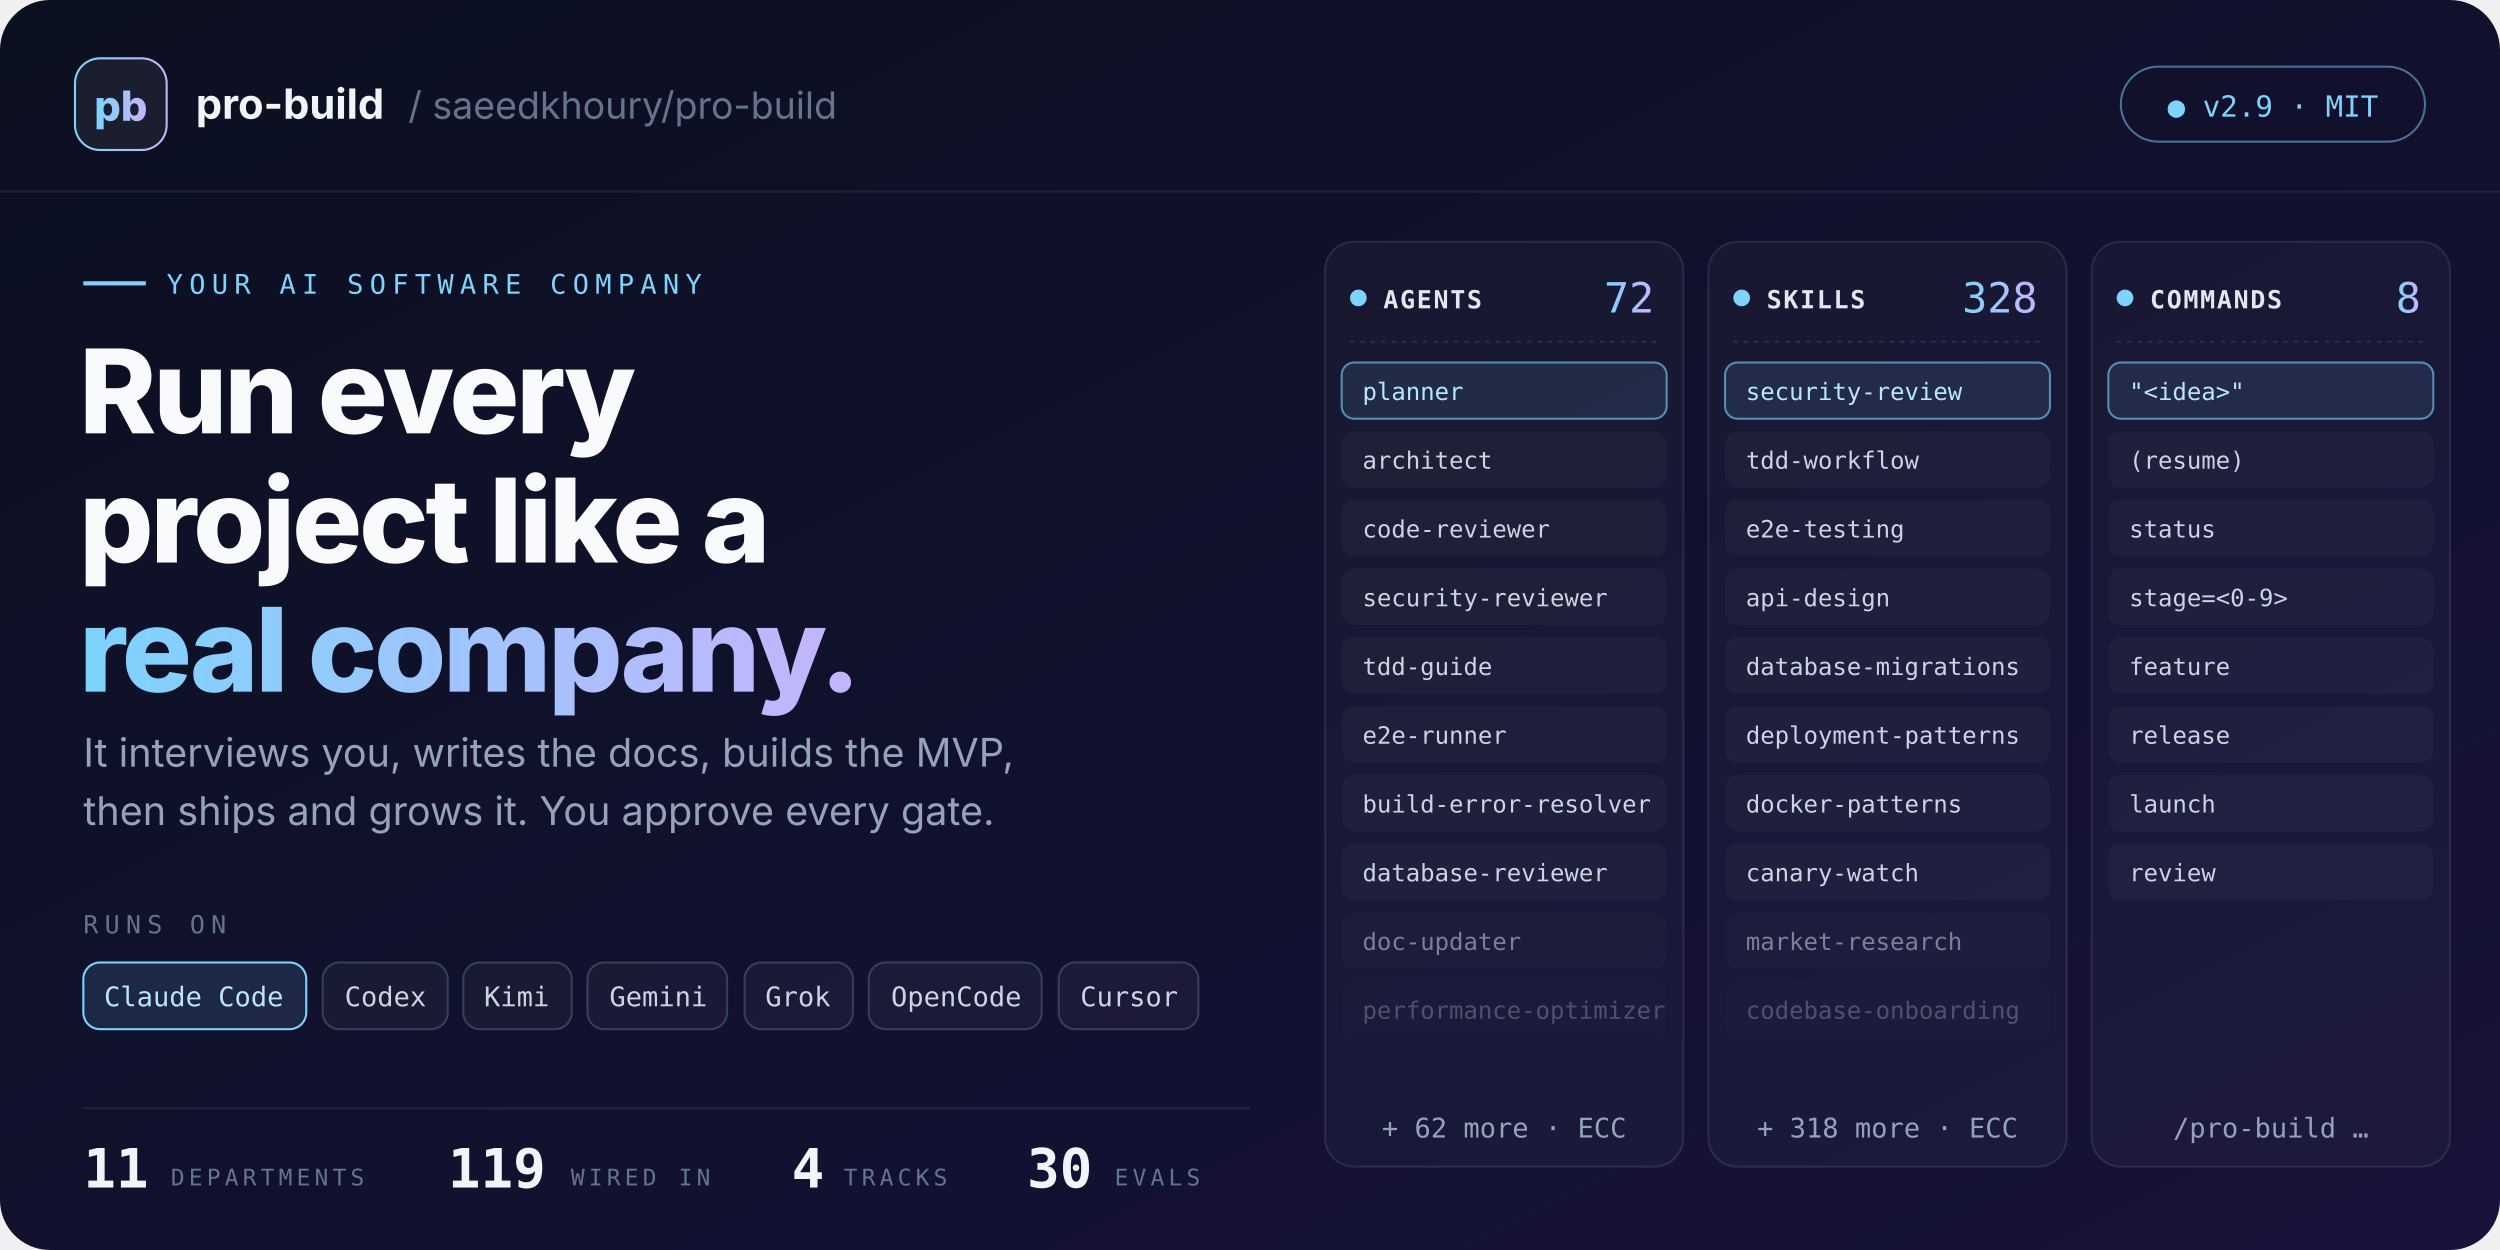
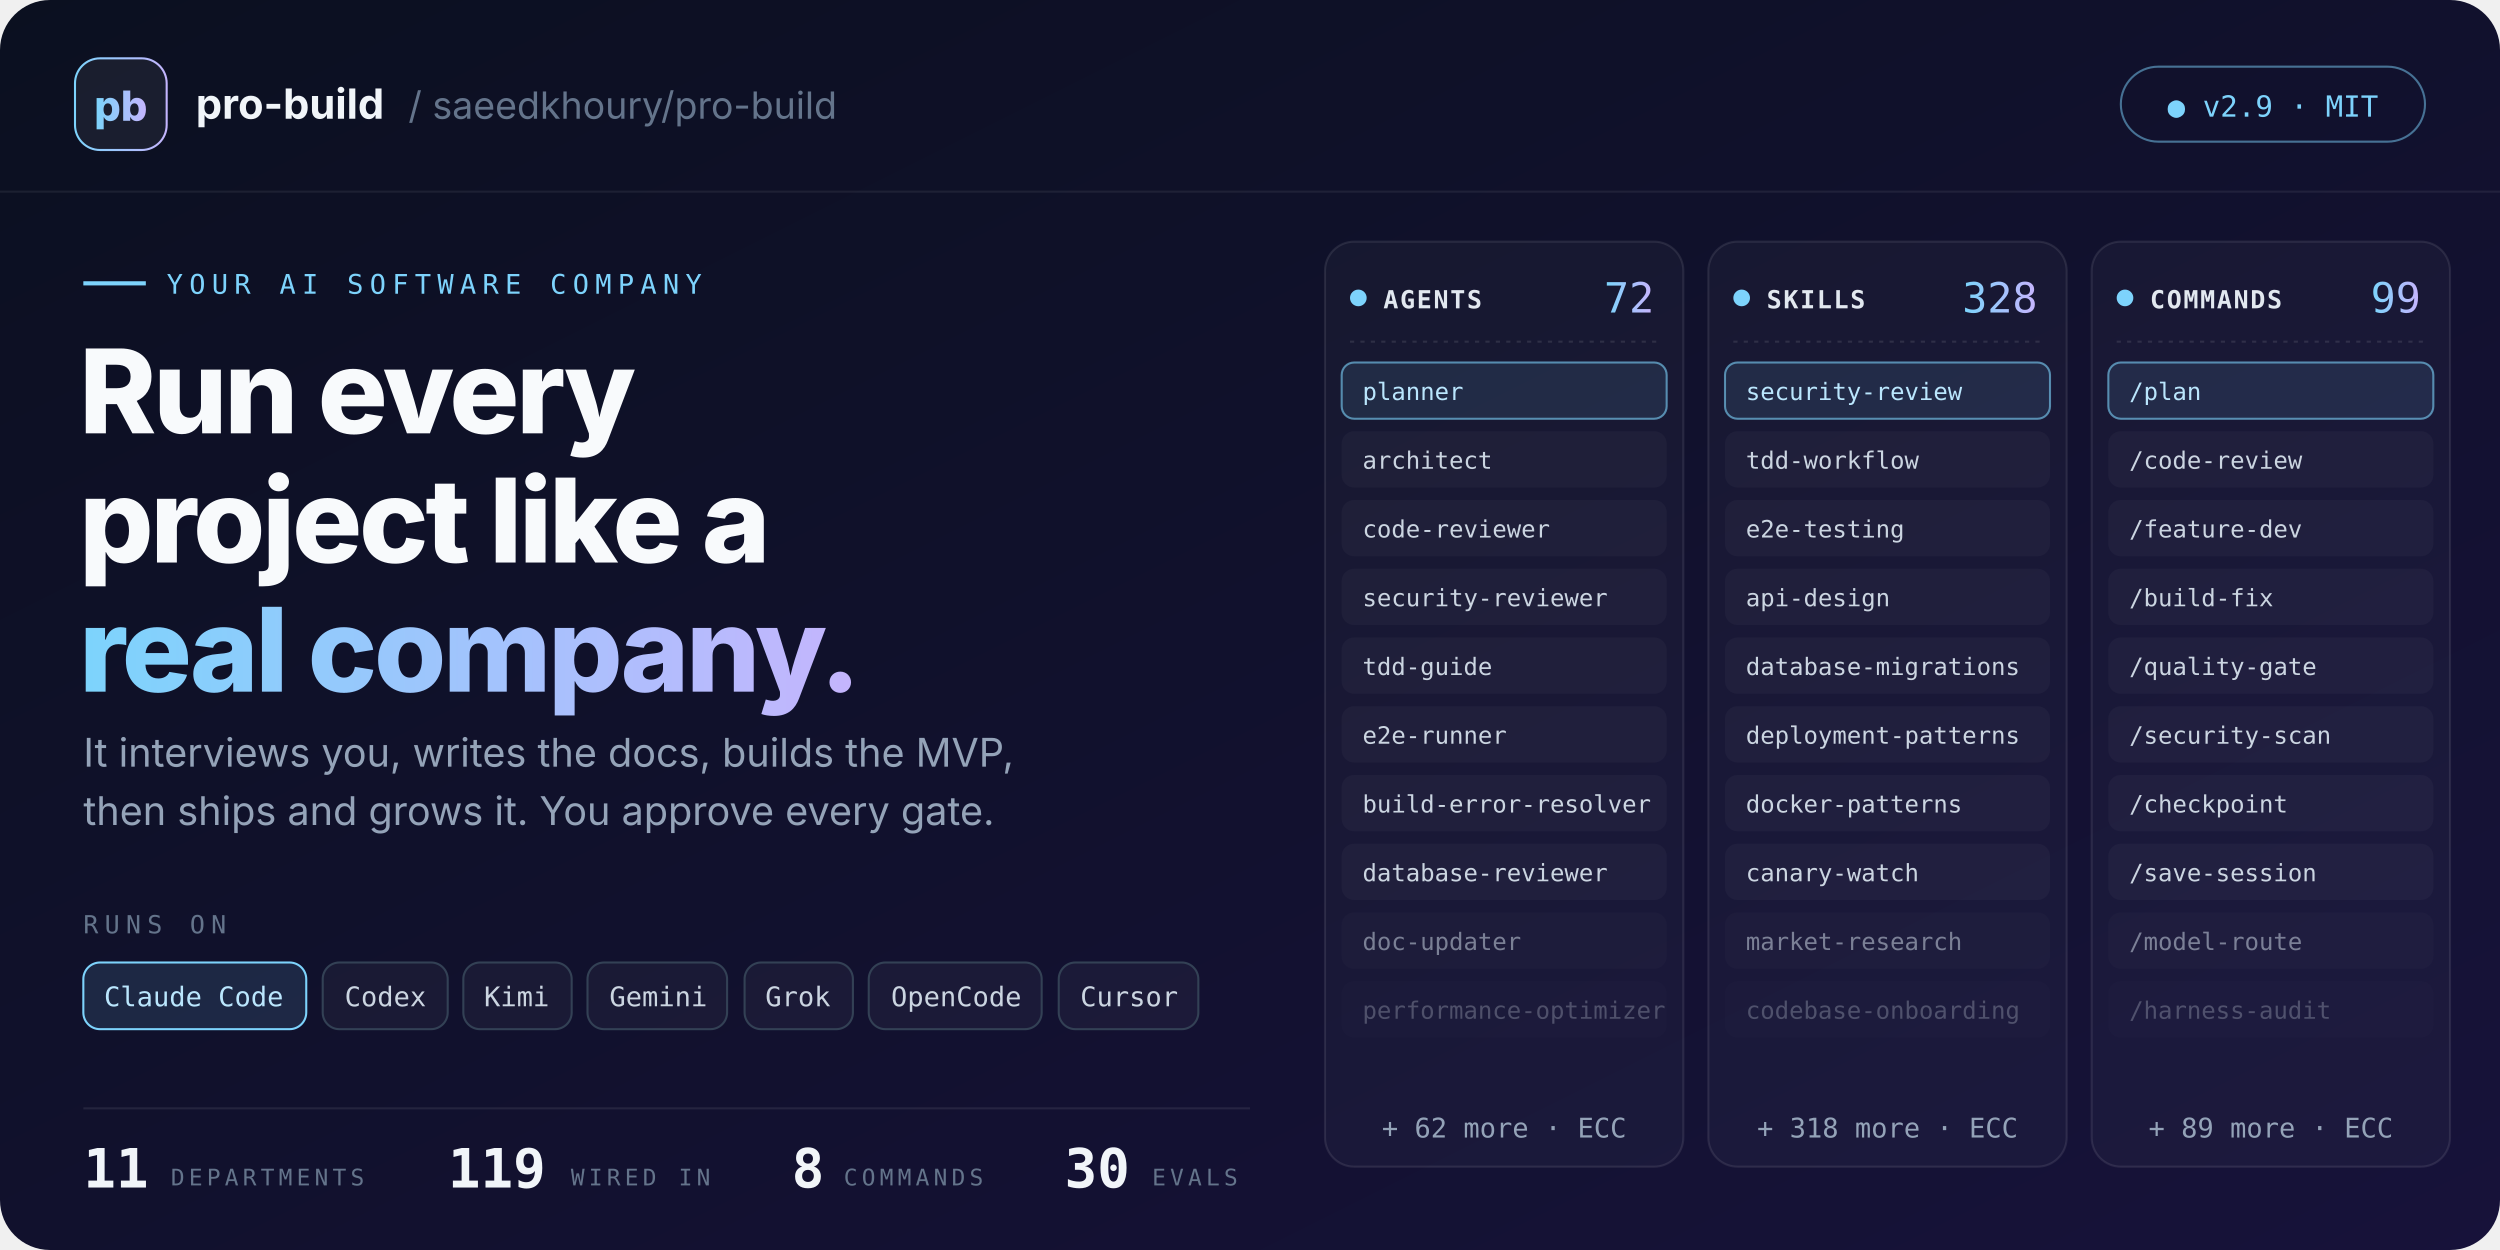
<svg xmlns="http://www.w3.org/2000/svg" width="1200" height="600" viewBox="0 0 1200 600" role="img" aria-labelledby="t d">
  <defs>
    <linearGradient id="bg" x1="0" y1="0" x2="1" y2="1">
      <stop offset="0" stop-color="#0b1020" />
      <stop offset="1" stop-color="#17123a" />
    </linearGradient>
    <linearGradient id="ac" x1="0" y1="0" x2="1" y2="0">
      <stop offset="0" stop-color="#7dd3fc" />
      <stop offset="1" stop-color="#c4b5fd" />
    </linearGradient>
  </defs>
  <rect width="1200" height="600" rx="24" fill="url(#bg)" />
  <rect x="36" y="28" width="44" height="44" rx="12" fill="#ffffff" fill-opacity="0.06" stroke="url(#ac)" />
  <text x="58" y="58" text-anchor="middle" font-family="Inter, -apple-system, Segoe UI, Helvetica, Arial, sans-serif" font-size="20" font-weight="800" fill="url(#ac)">pb</text>
  <text x="94" y="57" font-family="Inter, -apple-system, Segoe UI, Helvetica, Arial, sans-serif" font-size="20" font-weight="700" fill="#f1f5f9">pro-build</text>
  <text x="196" y="57" font-family="Inter, -apple-system, Segoe UI, Helvetica, Arial, sans-serif" font-size="18" fill="#64748b">/  saeedkhoury/pro-build</text>
  <rect x="1018" y="32" width="146" height="36" rx="18" fill="none" stroke="#7dd3fc" stroke-opacity="0.5" />
  <text x="1091" y="56" text-anchor="middle" font-family="JetBrains Mono, SFMono-Regular, Menlo, Consolas, monospace" font-size="14" fill="#7dd3fc">● v2.9 · MIT</text>
  <path d="M0 92H1200" stroke="#ffffff" stroke-opacity="0.07" />
  <path d="M40 136H70" stroke="#7dd3fc" stroke-width="2" />
  <text x="80" y="141" font-family="JetBrains Mono, SFMono-Regular, Menlo, Consolas, monospace" font-size="13" letter-spacing="3" fill="#7dd3fc">YOUR AI SOFTWARE COMPANY</text>
  <text x="38" y="208" font-family="Inter, -apple-system, Segoe UI, Helvetica, Arial, sans-serif" font-size="56" font-weight="800" letter-spacing="-1.5" fill="#f8fafc">Run every</text>
  <text x="38" y="270" font-family="Inter, -apple-system, Segoe UI, Helvetica, Arial, sans-serif" font-size="56" font-weight="800" letter-spacing="-1.5" fill="#f8fafc">project like a</text>
  <text x="38" y="332" font-family="Inter, -apple-system, Segoe UI, Helvetica, Arial, sans-serif" font-size="56" font-weight="800" letter-spacing="-1.5" fill="url(#ac)">real company.</text>
  <text x="40" y="368" font-family="Inter, -apple-system, Segoe UI, Helvetica, Arial, sans-serif" font-size="19" fill="#94a3b8">It interviews you, writes the docs, builds the MVP,</text>
  <text x="40" y="396" font-family="Inter, -apple-system, Segoe UI, Helvetica, Arial, sans-serif" font-size="19" fill="#94a3b8">then ships and grows it. You approve every gate.</text>
  <text x="40" y="448" font-family="JetBrains Mono, SFMono-Regular, Menlo, Consolas, monospace" font-size="12" letter-spacing="3" fill="#64748b">RUNS ON</text>
  <rect x="40" y="462" width="107" height="32" rx="8" fill="#7dd3fc" fill-opacity="0.12" stroke="#7dd3fc" />
  <text x="93" y="483" text-anchor="middle" font-family="JetBrains Mono, SFMono-Regular, Menlo, Consolas, monospace" font-size="13" fill="#bae6fd">Claude Code</text>
  <rect x="154.9" y="462" width="60" height="32" rx="8" fill="#ffffff" fill-opacity="0.04" stroke="#334155" />
  <text x="185" y="483" text-anchor="middle" font-family="JetBrains Mono, SFMono-Regular, Menlo, Consolas, monospace" font-size="13" fill="#cbd5e1">Codex</text>
  <rect x="222.4" y="462" width="52" height="32" rx="8" fill="#ffffff" fill-opacity="0.04" stroke="#334155" />
  <text x="248" y="483" text-anchor="middle" font-family="JetBrains Mono, SFMono-Regular, Menlo, Consolas, monospace" font-size="13" fill="#cbd5e1">Kimi</text>
  <rect x="282.0" y="462" width="67" height="32" rx="8" fill="#ffffff" fill-opacity="0.04" stroke="#334155" />
  <text x="316" y="483" text-anchor="middle" font-family="JetBrains Mono, SFMono-Regular, Menlo, Consolas, monospace" font-size="13" fill="#cbd5e1">Gemini</text>
  <rect x="357.4" y="462" width="52" height="32" rx="8" fill="#ffffff" fill-opacity="0.04" stroke="#334155" />
  <text x="383" y="483" text-anchor="middle" font-family="JetBrains Mono, SFMono-Regular, Menlo, Consolas, monospace" font-size="13" fill="#cbd5e1">Grok</text>
  <rect x="417.0" y="462" width="83" height="32" rx="8" fill="#ffffff" fill-opacity="0.04" stroke="#334155" />
  <text x="459" y="483" text-anchor="middle" font-family="JetBrains Mono, SFMono-Regular, Menlo, Consolas, monospace" font-size="13" fill="#cbd5e1">OpenCode</text>
  <rect x="508.2" y="462" width="67" height="32" rx="8" fill="#ffffff" fill-opacity="0.04" stroke="#334155" />
  <text x="542" y="483" text-anchor="middle" font-family="JetBrains Mono, SFMono-Regular, Menlo, Consolas, monospace" font-size="13" fill="#cbd5e1">Cursor</text>
  <rect x="636" y="116" width="172" height="444" rx="14" fill="#ffffff" fill-opacity="0.03" stroke="#ffffff" stroke-opacity="0.09" />
  <circle cx="652" cy="143" r="4" fill="#7dd3fc" />
  <text x="664" y="148" font-family="JetBrains Mono, SFMono-Regular, Menlo, Consolas, monospace" font-size="12" font-weight="700" letter-spacing="0.8" fill="#e2e8f0">AGENTS</text>
  <text x="794" y="150" text-anchor="end" font-family="JetBrains Mono, SFMono-Regular, Menlo, Consolas, monospace" font-size="20" fill="url(#ac)">72</text>
  <path d="M648 164H796" stroke="#ffffff" stroke-opacity="0.1" stroke-dasharray="2 3" />
  <g opacity="1">
    <rect x="644" y="174" width="156" height="27" rx="6" fill="#7dd3fc" fill-opacity="0.1" stroke="#7dd3fc" stroke-opacity="0.6" />
    <text x="654" y="192" font-family="JetBrains Mono, SFMono-Regular, Menlo, Consolas, monospace" font-size="11.5" fill="#bae6fd">planner</text>
  </g>
  <g opacity="1">
    <rect x="644" y="207" width="156" height="27" rx="6" fill="#ffffff" fill-opacity="0.035" stroke="none" stroke-opacity="0.6" />
    <text x="654" y="225" font-family="JetBrains Mono, SFMono-Regular, Menlo, Consolas, monospace" font-size="11.5" fill="#cbd5e1">architect</text>
  </g>
  <g opacity="1">
    <rect x="644" y="240" width="156" height="27" rx="6" fill="#ffffff" fill-opacity="0.035" stroke="none" stroke-opacity="0.6" />
    <text x="654" y="258" font-family="JetBrains Mono, SFMono-Regular, Menlo, Consolas, monospace" font-size="11.5" fill="#cbd5e1">code-reviewer</text>
  </g>
  <g opacity="1">
    <rect x="644" y="273" width="156" height="27" rx="6" fill="#ffffff" fill-opacity="0.035" stroke="none" stroke-opacity="0.6" />
    <text x="654" y="291" font-family="JetBrains Mono, SFMono-Regular, Menlo, Consolas, monospace" font-size="11.5" fill="#cbd5e1">security-reviewer</text>
  </g>
  <g opacity="1">
    <rect x="644" y="306" width="156" height="27" rx="6" fill="#ffffff" fill-opacity="0.035" stroke="none" stroke-opacity="0.6" />
    <text x="654" y="324" font-family="JetBrains Mono, SFMono-Regular, Menlo, Consolas, monospace" font-size="11.5" fill="#cbd5e1">tdd-guide</text>
  </g>
  <g opacity="1">
    <rect x="644" y="339" width="156" height="27" rx="6" fill="#ffffff" fill-opacity="0.035" stroke="none" stroke-opacity="0.6" />
    <text x="654" y="357" font-family="JetBrains Mono, SFMono-Regular, Menlo, Consolas, monospace" font-size="11.5" fill="#cbd5e1">e2e-runner</text>
  </g>
  <g opacity="1">
    <rect x="644" y="372" width="156" height="27" rx="6" fill="#ffffff" fill-opacity="0.035" stroke="none" stroke-opacity="0.6" />
    <text x="654" y="390" font-family="JetBrains Mono, SFMono-Regular, Menlo, Consolas, monospace" font-size="11.5" fill="#cbd5e1">build-error-resolver</text>
  </g>
  <g opacity="1">
    <rect x="644" y="405" width="156" height="27" rx="6" fill="#ffffff" fill-opacity="0.035" stroke="none" stroke-opacity="0.6" />
    <text x="654" y="423" font-family="JetBrains Mono, SFMono-Regular, Menlo, Consolas, monospace" font-size="11.5" fill="#cbd5e1">database-reviewer</text>
  </g>
  <g opacity="0.55">
    <rect x="644" y="438" width="156" height="27" rx="6" fill="#ffffff" fill-opacity="0.035" stroke="none" stroke-opacity="0.6" />
    <text x="654" y="456" font-family="JetBrains Mono, SFMono-Regular, Menlo, Consolas, monospace" font-size="11.5" fill="#cbd5e1">doc-updater</text>
  </g>
  <g opacity="0.3">
    <rect x="644" y="471" width="156" height="27" rx="6" fill="#ffffff" fill-opacity="0.035" stroke="none" stroke-opacity="0.6" />
    <text x="654" y="489" font-family="JetBrains Mono, SFMono-Regular, Menlo, Consolas, monospace" font-size="11.5" fill="#cbd5e1">performance-optimizer</text>
  </g>
  <text x="722.0" y="546" text-anchor="middle" font-family="JetBrains Mono, SFMono-Regular, Menlo, Consolas, monospace" font-size="13" fill="#94a3b8">+ 62 more · ECC</text>
  <rect x="820" y="116" width="172" height="444" rx="14" fill="#ffffff" fill-opacity="0.03" stroke="#ffffff" stroke-opacity="0.09" />
  <circle cx="836" cy="143" r="4" fill="#7dd3fc" />
  <text x="848" y="148" font-family="JetBrains Mono, SFMono-Regular, Menlo, Consolas, monospace" font-size="12" font-weight="700" letter-spacing="0.8" fill="#e2e8f0">SKILLS</text>
  <text x="978" y="150" text-anchor="end" font-family="JetBrains Mono, SFMono-Regular, Menlo, Consolas, monospace" font-size="20" fill="url(#ac)">328</text>
  <path d="M832 164H980" stroke="#ffffff" stroke-opacity="0.1" stroke-dasharray="2 3" />
  <g opacity="1">
    <rect x="828" y="174" width="156" height="27" rx="6" fill="#7dd3fc" fill-opacity="0.1" stroke="#7dd3fc" stroke-opacity="0.6" />
    <text x="838" y="192" font-family="JetBrains Mono, SFMono-Regular, Menlo, Consolas, monospace" font-size="11.5" fill="#bae6fd">security-review</text>
  </g>
  <g opacity="1">
    <rect x="828" y="207" width="156" height="27" rx="6" fill="#ffffff" fill-opacity="0.035" stroke="none" stroke-opacity="0.6" />
    <text x="838" y="225" font-family="JetBrains Mono, SFMono-Regular, Menlo, Consolas, monospace" font-size="11.5" fill="#cbd5e1">tdd-workflow</text>
  </g>
  <g opacity="1">
    <rect x="828" y="240" width="156" height="27" rx="6" fill="#ffffff" fill-opacity="0.035" stroke="none" stroke-opacity="0.6" />
    <text x="838" y="258" font-family="JetBrains Mono, SFMono-Regular, Menlo, Consolas, monospace" font-size="11.5" fill="#cbd5e1">e2e-testing</text>
  </g>
  <g opacity="1">
    <rect x="828" y="273" width="156" height="27" rx="6" fill="#ffffff" fill-opacity="0.035" stroke="none" stroke-opacity="0.6" />
    <text x="838" y="291" font-family="JetBrains Mono, SFMono-Regular, Menlo, Consolas, monospace" font-size="11.5" fill="#cbd5e1">api-design</text>
  </g>
  <g opacity="1">
    <rect x="828" y="306" width="156" height="27" rx="6" fill="#ffffff" fill-opacity="0.035" stroke="none" stroke-opacity="0.6" />
    <text x="838" y="324" font-family="JetBrains Mono, SFMono-Regular, Menlo, Consolas, monospace" font-size="11.5" fill="#cbd5e1">database-migrations</text>
  </g>
  <g opacity="1">
    <rect x="828" y="339" width="156" height="27" rx="6" fill="#ffffff" fill-opacity="0.035" stroke="none" stroke-opacity="0.6" />
    <text x="838" y="357" font-family="JetBrains Mono, SFMono-Regular, Menlo, Consolas, monospace" font-size="11.5" fill="#cbd5e1">deployment-patterns</text>
  </g>
  <g opacity="1">
    <rect x="828" y="372" width="156" height="27" rx="6" fill="#ffffff" fill-opacity="0.035" stroke="none" stroke-opacity="0.6" />
    <text x="838" y="390" font-family="JetBrains Mono, SFMono-Regular, Menlo, Consolas, monospace" font-size="11.5" fill="#cbd5e1">docker-patterns</text>
  </g>
  <g opacity="1">
    <rect x="828" y="405" width="156" height="27" rx="6" fill="#ffffff" fill-opacity="0.035" stroke="none" stroke-opacity="0.6" />
    <text x="838" y="423" font-family="JetBrains Mono, SFMono-Regular, Menlo, Consolas, monospace" font-size="11.5" fill="#cbd5e1">canary-watch</text>
  </g>
  <g opacity="0.55">
    <rect x="828" y="438" width="156" height="27" rx="6" fill="#ffffff" fill-opacity="0.035" stroke="none" stroke-opacity="0.6" />
    <text x="838" y="456" font-family="JetBrains Mono, SFMono-Regular, Menlo, Consolas, monospace" font-size="11.5" fill="#cbd5e1">market-research</text>
  </g>
  <g opacity="0.3">
    <rect x="828" y="471" width="156" height="27" rx="6" fill="#ffffff" fill-opacity="0.035" stroke="none" stroke-opacity="0.6" />
    <text x="838" y="489" font-family="JetBrains Mono, SFMono-Regular, Menlo, Consolas, monospace" font-size="11.5" fill="#cbd5e1">codebase-onboarding</text>
  </g>
  <text x="906.0" y="546" text-anchor="middle" font-family="JetBrains Mono, SFMono-Regular, Menlo, Consolas, monospace" font-size="13" fill="#94a3b8">+ 318 more · ECC</text>
  <rect x="1004" y="116" width="172" height="444" rx="14" fill="#ffffff" fill-opacity="0.03" stroke="#ffffff" stroke-opacity="0.09" />
  <circle cx="1020" cy="143" r="4" fill="#7dd3fc" />
  <text x="1032" y="148" font-family="JetBrains Mono, SFMono-Regular, Menlo, Consolas, monospace" font-size="12" font-weight="700" letter-spacing="0.8" fill="#e2e8f0">COMMANDS</text>
-   <text x="1162" y="150" text-anchor="end" font-family="JetBrains Mono, SFMono-Regular, Menlo, Consolas, monospace" font-size="20" fill="url(#ac)">8</text>
+   <text x="1162" y="150" text-anchor="end" font-family="JetBrains Mono, SFMono-Regular, Menlo, Consolas, monospace" font-size="20" fill="url(#ac)">99</text>
  <path d="M1016 164H1164" stroke="#ffffff" stroke-opacity="0.1" stroke-dasharray="2 3" />
  <g opacity="1">
    <rect x="1012" y="174" width="156" height="27" rx="6" fill="#7dd3fc" fill-opacity="0.1" stroke="#7dd3fc" stroke-opacity="0.6" />
-     <text x="1022" y="192" font-family="JetBrains Mono, SFMono-Regular, Menlo, Consolas, monospace" font-size="11.5" fill="#bae6fd">"&lt;idea&gt;"</text>
+     <text x="1022" y="192" font-family="JetBrains Mono, SFMono-Regular, Menlo, Consolas, monospace" font-size="11.5" fill="#bae6fd">/plan</text>
  </g>
  <g opacity="1">
    <rect x="1012" y="207" width="156" height="27" rx="6" fill="#ffffff" fill-opacity="0.035" stroke="none" stroke-opacity="0.6" />
-     <text x="1022" y="225" font-family="JetBrains Mono, SFMono-Regular, Menlo, Consolas, monospace" font-size="11.5" fill="#cbd5e1">(resume)</text>
+     <text x="1022" y="225" font-family="JetBrains Mono, SFMono-Regular, Menlo, Consolas, monospace" font-size="11.5" fill="#cbd5e1">/code-review</text>
  </g>
  <g opacity="1">
    <rect x="1012" y="240" width="156" height="27" rx="6" fill="#ffffff" fill-opacity="0.035" stroke="none" stroke-opacity="0.6" />
-     <text x="1022" y="258" font-family="JetBrains Mono, SFMono-Regular, Menlo, Consolas, monospace" font-size="11.5" fill="#cbd5e1">status</text>
+     <text x="1022" y="258" font-family="JetBrains Mono, SFMono-Regular, Menlo, Consolas, monospace" font-size="11.5" fill="#cbd5e1">/feature-dev</text>
  </g>
  <g opacity="1">
    <rect x="1012" y="273" width="156" height="27" rx="6" fill="#ffffff" fill-opacity="0.035" stroke="none" stroke-opacity="0.6" />
-     <text x="1022" y="291" font-family="JetBrains Mono, SFMono-Regular, Menlo, Consolas, monospace" font-size="11.5" fill="#cbd5e1">stage=&lt;0-9&gt;</text>
+     <text x="1022" y="291" font-family="JetBrains Mono, SFMono-Regular, Menlo, Consolas, monospace" font-size="11.5" fill="#cbd5e1">/build-fix</text>
  </g>
  <g opacity="1">
    <rect x="1012" y="306" width="156" height="27" rx="6" fill="#ffffff" fill-opacity="0.035" stroke="none" stroke-opacity="0.6" />
-     <text x="1022" y="324" font-family="JetBrains Mono, SFMono-Regular, Menlo, Consolas, monospace" font-size="11.5" fill="#cbd5e1">feature</text>
+     <text x="1022" y="324" font-family="JetBrains Mono, SFMono-Regular, Menlo, Consolas, monospace" font-size="11.5" fill="#cbd5e1">/quality-gate</text>
  </g>
  <g opacity="1">
    <rect x="1012" y="339" width="156" height="27" rx="6" fill="#ffffff" fill-opacity="0.035" stroke="none" stroke-opacity="0.6" />
-     <text x="1022" y="357" font-family="JetBrains Mono, SFMono-Regular, Menlo, Consolas, monospace" font-size="11.5" fill="#cbd5e1">release</text>
+     <text x="1022" y="357" font-family="JetBrains Mono, SFMono-Regular, Menlo, Consolas, monospace" font-size="11.5" fill="#cbd5e1">/security-scan</text>
  </g>
  <g opacity="1">
    <rect x="1012" y="372" width="156" height="27" rx="6" fill="#ffffff" fill-opacity="0.035" stroke="none" stroke-opacity="0.6" />
-     <text x="1022" y="390" font-family="JetBrains Mono, SFMono-Regular, Menlo, Consolas, monospace" font-size="11.5" fill="#cbd5e1">launch</text>
+     <text x="1022" y="390" font-family="JetBrains Mono, SFMono-Regular, Menlo, Consolas, monospace" font-size="11.5" fill="#cbd5e1">/checkpoint</text>
  </g>
  <g opacity="1">
    <rect x="1012" y="405" width="156" height="27" rx="6" fill="#ffffff" fill-opacity="0.035" stroke="none" stroke-opacity="0.6" />
-     <text x="1022" y="423" font-family="JetBrains Mono, SFMono-Regular, Menlo, Consolas, monospace" font-size="11.5" fill="#cbd5e1">review</text>
+     <text x="1022" y="423" font-family="JetBrains Mono, SFMono-Regular, Menlo, Consolas, monospace" font-size="11.5" fill="#cbd5e1">/save-session</text>
  </g>
-   <text x="1090.0" y="546" text-anchor="middle" font-family="JetBrains Mono, SFMono-Regular, Menlo, Consolas, monospace" font-size="13" fill="#94a3b8">/pro-build …</text>
+   <g opacity="0.55">
+     <rect x="1012" y="438" width="156" height="27" rx="6" fill="#ffffff" fill-opacity="0.035" stroke="none" stroke-opacity="0.6" />
+     <text x="1022" y="456" font-family="JetBrains Mono, SFMono-Regular, Menlo, Consolas, monospace" font-size="11.5" fill="#cbd5e1">/model-route</text>
+   </g>
+   <g opacity="0.3">
+     <rect x="1012" y="471" width="156" height="27" rx="6" fill="#ffffff" fill-opacity="0.035" stroke="none" stroke-opacity="0.6" />
+     <text x="1022" y="489" font-family="JetBrains Mono, SFMono-Regular, Menlo, Consolas, monospace" font-size="11.5" fill="#cbd5e1">/harness-audit</text>
+   </g>
+   <text x="1090.0" y="546" text-anchor="middle" font-family="JetBrains Mono, SFMono-Regular, Menlo, Consolas, monospace" font-size="13" fill="#94a3b8">+ 89 more · ECC</text>
  <path d="M40 532H600" stroke="#ffffff" stroke-opacity="0.08" />
  <text x="40" y="570" font-family="JetBrains Mono, SFMono-Regular, Menlo, Consolas, monospace" font-size="26" font-weight="700" fill="#f1f5f9">11</text>
  <text x="82" y="569" font-family="JetBrains Mono, SFMono-Regular, Menlo, Consolas, monospace" font-size="11" letter-spacing="2" fill="#64748b">DEPARTMENTS</text>
  <text x="215" y="570" font-family="JetBrains Mono, SFMono-Regular, Menlo, Consolas, monospace" font-size="26" font-weight="700" fill="#f1f5f9">119</text>
  <text x="274" y="569" font-family="JetBrains Mono, SFMono-Regular, Menlo, Consolas, monospace" font-size="11" letter-spacing="2" fill="#64748b">WIRED IN</text>
-   <text x="380" y="570" font-family="JetBrains Mono, SFMono-Regular, Menlo, Consolas, monospace" font-size="26" font-weight="700" fill="#f1f5f9">4</text>
-   <text x="405" y="569" font-family="JetBrains Mono, SFMono-Regular, Menlo, Consolas, monospace" font-size="11" letter-spacing="2" fill="#64748b">TRACKS</text>
-   <text x="493" y="570" font-family="JetBrains Mono, SFMono-Regular, Menlo, Consolas, monospace" font-size="26" font-weight="700" fill="#f1f5f9">30</text>
-   <text x="535" y="569" font-family="JetBrains Mono, SFMono-Regular, Menlo, Consolas, monospace" font-size="11" letter-spacing="2" fill="#64748b">EVALS</text>
+   <text x="380" y="570" font-family="JetBrains Mono, SFMono-Regular, Menlo, Consolas, monospace" font-size="26" font-weight="700" fill="#f1f5f9">8</text>
+   <text x="405" y="569" font-family="JetBrains Mono, SFMono-Regular, Menlo, Consolas, monospace" font-size="11" letter-spacing="2" fill="#64748b">COMMANDS</text>
+   <text x="511" y="570" font-family="JetBrains Mono, SFMono-Regular, Menlo, Consolas, monospace" font-size="26" font-weight="700" fill="#f1f5f9">30</text>
+   <text x="553" y="569" font-family="JetBrains Mono, SFMono-Regular, Menlo, Consolas, monospace" font-size="11" letter-spacing="2" fill="#64748b">EVALS</text>
</svg>
